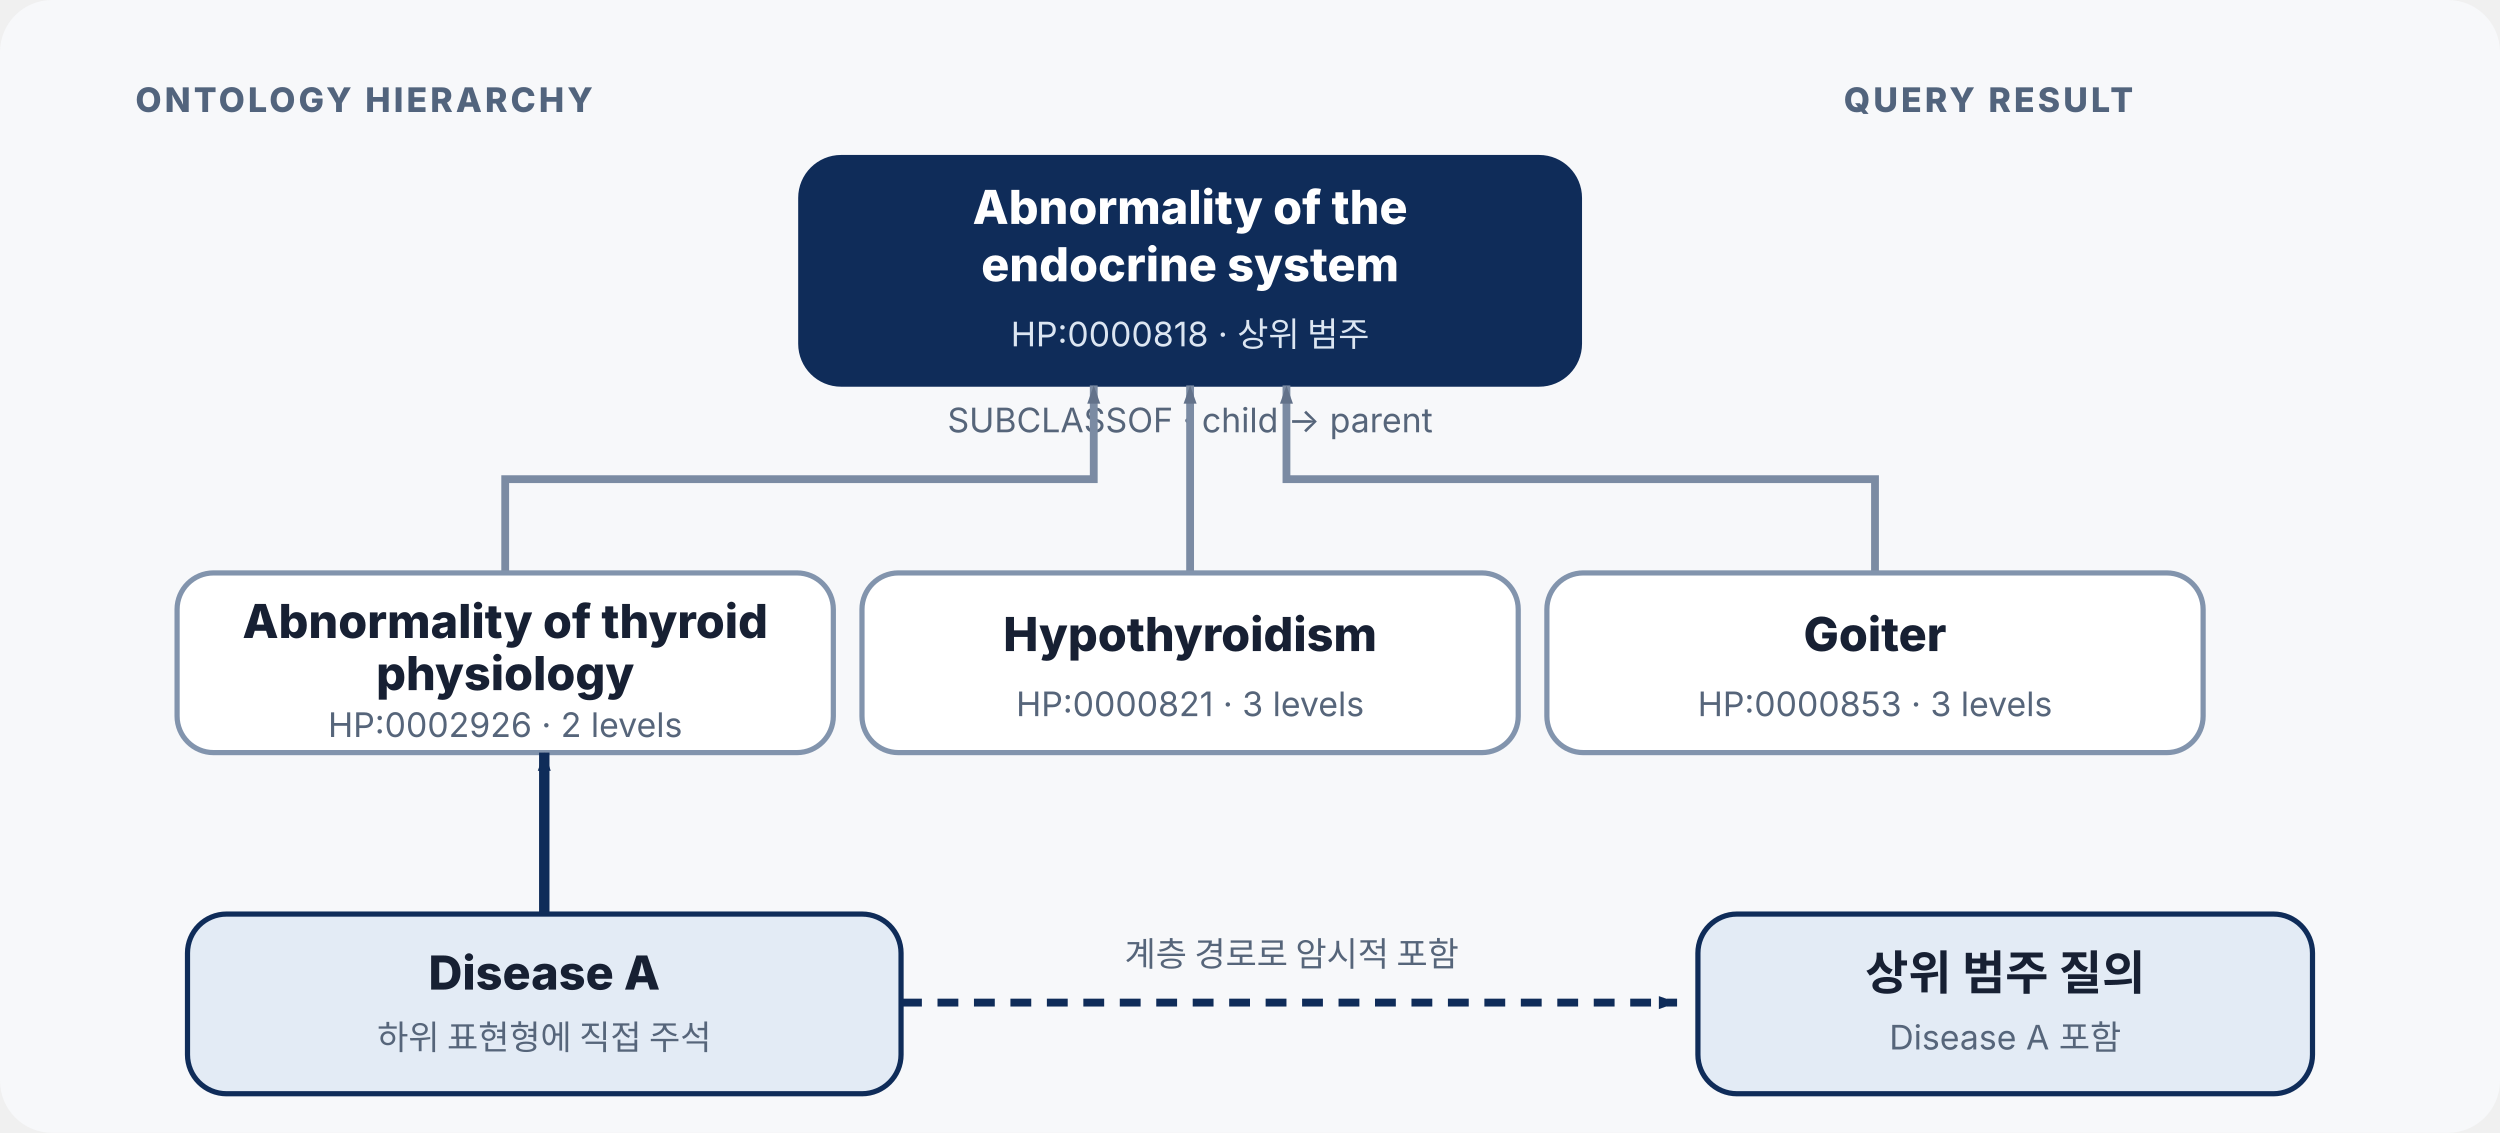
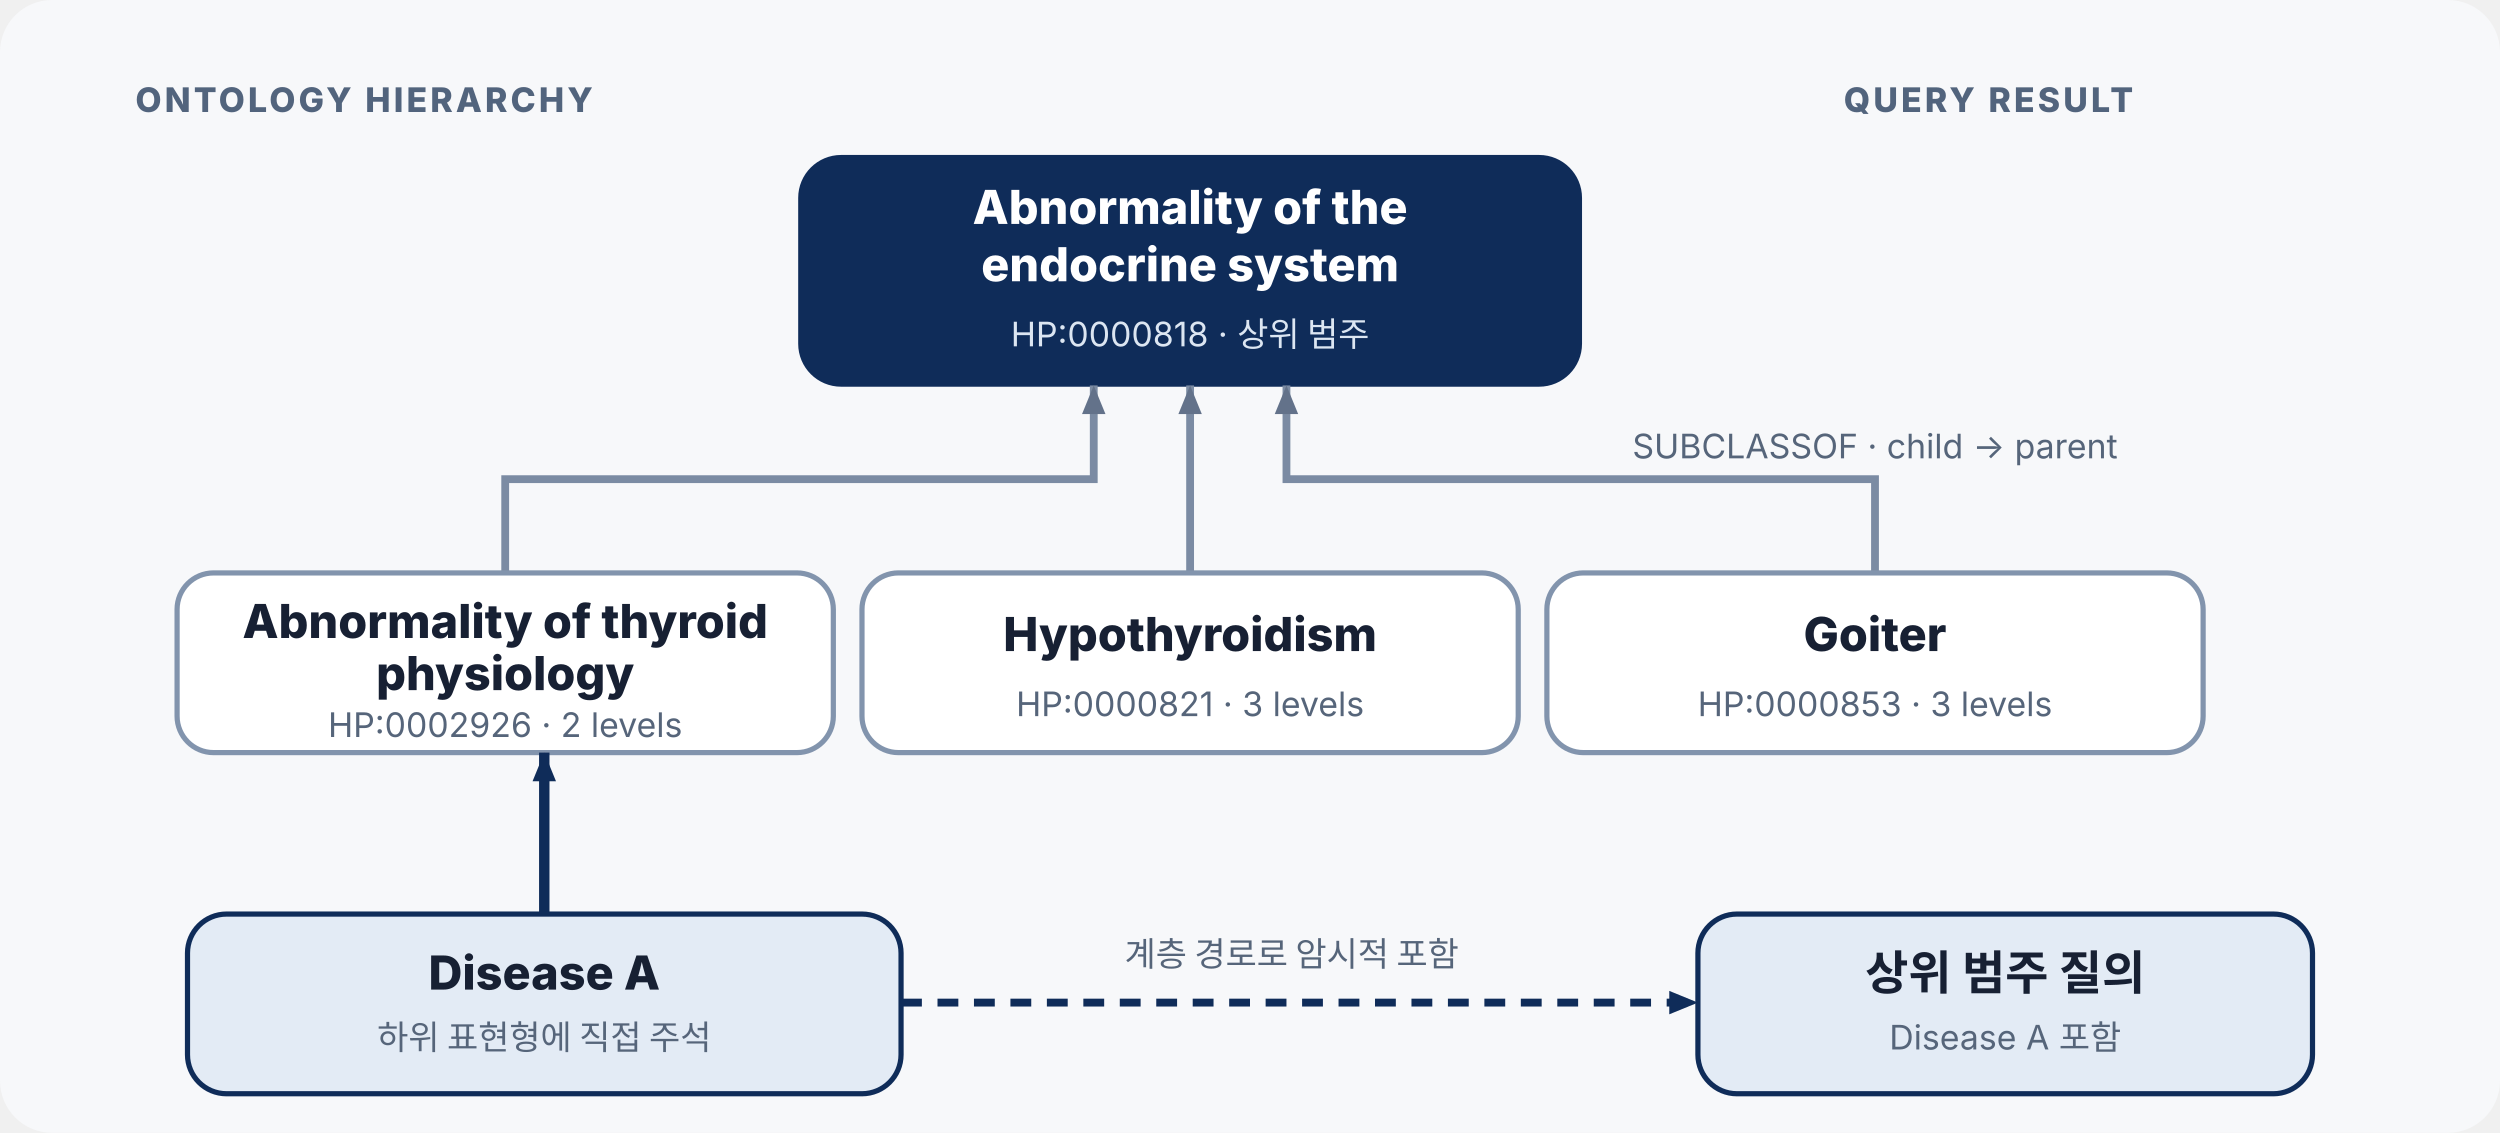
<svg xmlns="http://www.w3.org/2000/svg" viewBox="0 0 960 435" role="img" aria-labelledby="title desc">
  <defs>
-     <marker id="arrow-gray" markerUnits="userSpaceOnUse" viewBox="0 0 8 6" refX="7.5" refY="3" markerWidth="8" markerHeight="6" orient="auto">
-       <path d="M.5.5 7.5 3 .5 5.5Z" fill="#63728a" />
+     <marker id="arrow-gray" markerUnits="userSpaceOnUse" viewBox="0 0 12 10" refX="11.5" refY="5" markerWidth="12" markerHeight="10" orient="auto">
+       <path d="M.5.5 11.5 5 .5 9.5Z" fill="#63728a" />
    </marker>
-     <marker id="arrow-navy" markerUnits="userSpaceOnUse" viewBox="0 0 8 6" refX="7.5" refY="3" markerWidth="8" markerHeight="6" orient="auto">
-       <path d="M.5.5 7.5 3 .5 5.5Z" fill="#0f2c59" />
+     <marker id="arrow-navy" markerUnits="userSpaceOnUse" viewBox="0 0 12 10" refX="11.5" refY="5" markerWidth="12" markerHeight="10" orient="auto">
+       <path d="M.5.5 11.5 5 .5 9.5Z" fill="#0f2c59" />
    </marker>
    <style>
      text{font-family:system-ui,-apple-system,BlinkMacSystemFont,"Segoe UI",sans-serif;fill:#172033}
      .eyebrow{font-size:13px;font-weight:800;letter-spacing:1.2px;fill:#52647d}
      .head{font-size:18px;font-weight:800}
      .small{font-size:13px;fill:#56657a}
      .node{fill:#fff;stroke:#8294ad;stroke-width:2}
      .parent{fill:#0f2c59;stroke:#0f2c59}
      .disease{fill:#e3ebf5;stroke:#0f2c59;stroke-width:2}
      .tree{fill:none;stroke:#7b8ba3;stroke-width:3;marker-end:url(#arrow-gray)}
      .direct{fill:none;stroke:#0f2c59;stroke-width:4;marker-end:url(#arrow-navy)}
      .infer{fill:none;stroke:#0f2c59;stroke-width:3;stroke-dasharray:8 6;marker-end:url(#arrow-navy)}
    </style>
  </defs>
  <rect width="960" height="435" rx="20" fill="#f7f8fa" />
  <text x="52" y="43" class="eyebrow">ONTOLOGY HIERARCHY</text>
  <text x="708" y="43" class="eyebrow">QUERY RESULT</text>
  <rect class="parent" x="307" y="60" width="300" height="88" rx="16" />
  <text x="457" y="86" class="head" text-anchor="middle" style="fill:#fff">Abnormality of the</text>
  <text x="457" y="108" class="head" text-anchor="middle" style="fill:#fff">endocrine system</text>
  <text x="457" y="133" class="small" text-anchor="middle" style="fill:#dce6f2">HP:0000818 · 상위 범주</text>
-   <text x="457" y="166" class="small" text-anchor="middle">SUBCLASSOF · child → parent</text>
+   <text x="720" y="176" class="small" text-anchor="middle">SUBCLASSOF · child → parent</text>
  <path class="tree" d="M194 220V184H420V148" />
  <path class="tree" d="M457 220V148" />
  <path class="tree" d="M720 220V184H494V148" />
  <rect class="node" x="68" y="220" width="252" height="69" rx="14" />
  <text x="194" y="245" class="head" text-anchor="middle">Abnormality of thyroid</text>
  <text x="194" y="265" class="head" text-anchor="middle">physiology</text>
  <text x="194" y="283" class="small" text-anchor="middle">HP:0002926 · 2 levels</text>
  <rect class="node" x="331" y="220" width="252" height="69" rx="14" />
  <text x="457" y="250" class="head" text-anchor="middle">Hypothyroidism</text>
  <text x="457" y="275" class="small" text-anchor="middle">HP:0000821 · 3 levels</text>
  <rect class="node" x="594" y="220" width="252" height="69" rx="14" />
  <text x="720" y="250" class="head" text-anchor="middle">Goiter</text>
  <text x="720" y="275" class="small" text-anchor="middle">HP:0000853 · 3 levels</text>
  <rect class="disease" x="72" y="351" width="274" height="69" rx="15" />
  <text x="209" y="380" class="head" text-anchor="middle">Disease A</text>
  <text x="209" y="403" class="small" text-anchor="middle">하위 표현형에 직접 주석</text>
  <path class="direct" d="M209 351V289" />
  <rect class="disease" x="652" y="351" width="236" height="69" rx="15" />
  <text x="770" y="380" class="head" text-anchor="middle">상위 범주 질의</text>
  <text x="770" y="403" class="small" text-anchor="middle">Disease A 포함</text>
-   <path class="infer" d="M346 385C485 385 546 385 644 385" />
+   <path class="infer" d="M346 385C485 385 554 385 652 385" />
  <text x="496" y="371" class="small" text-anchor="middle">계층 경로로 암시적 포함</text>
</svg>
